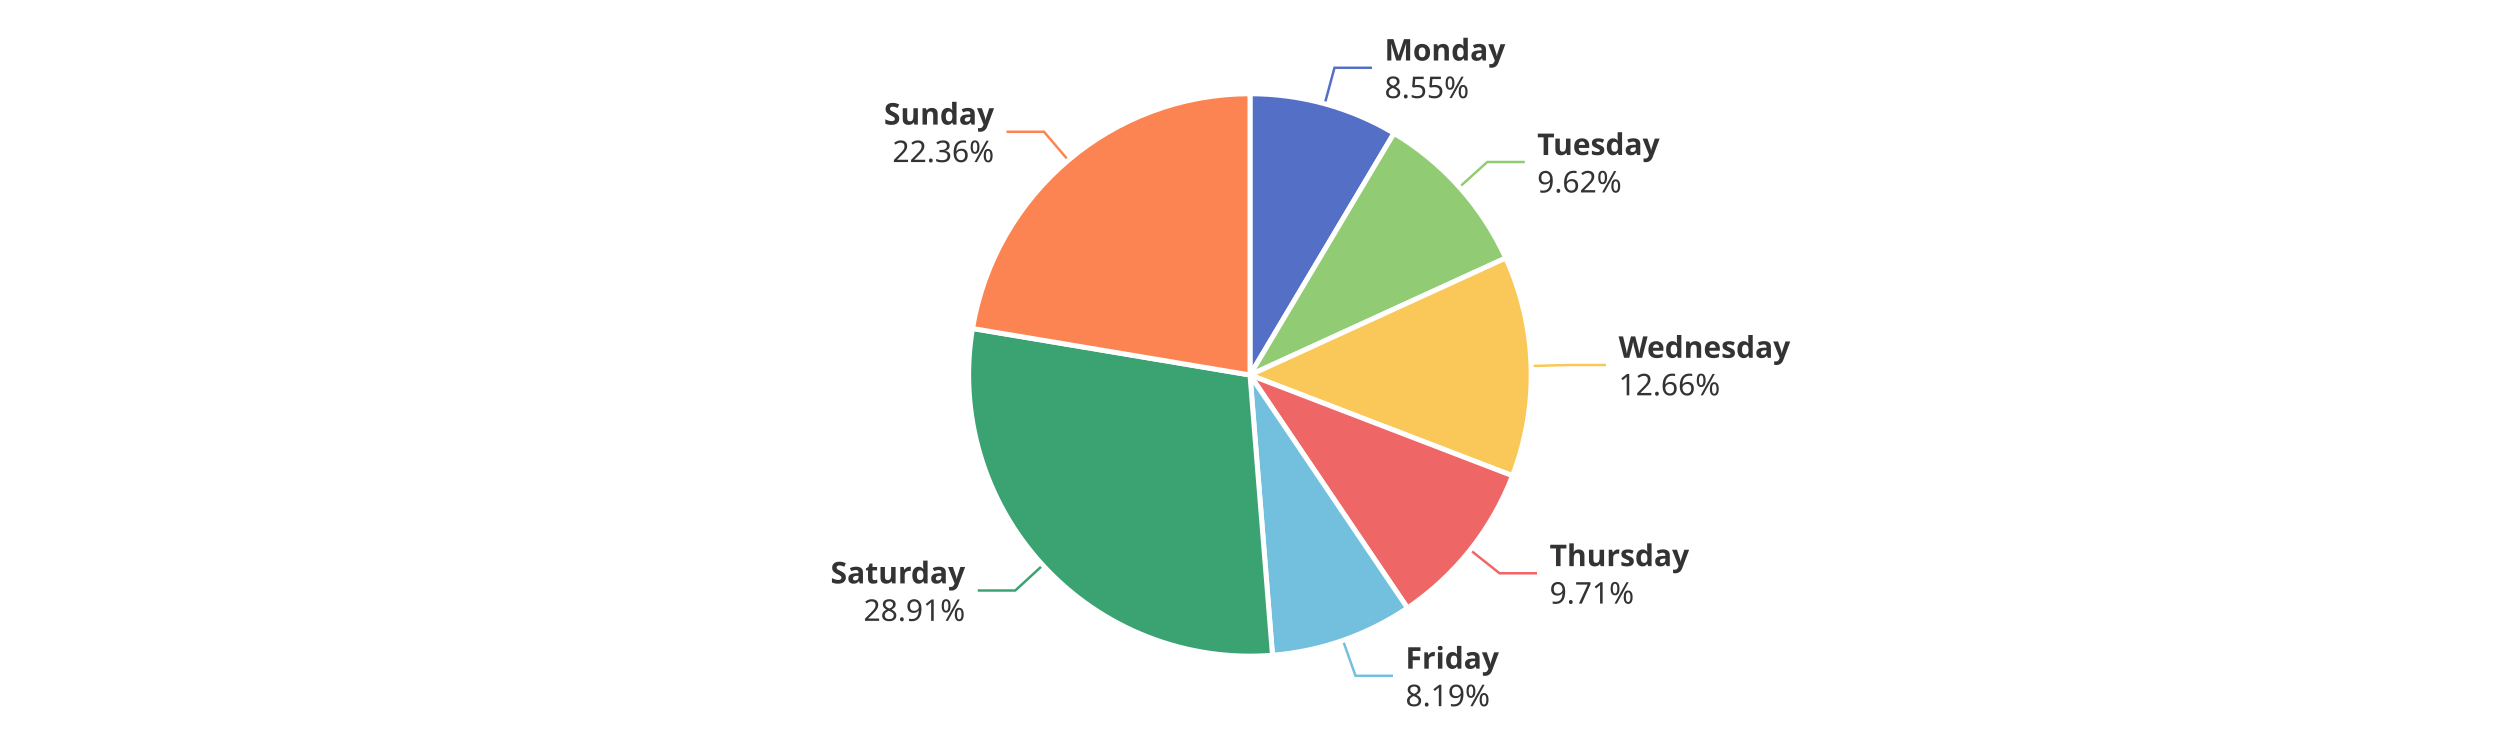
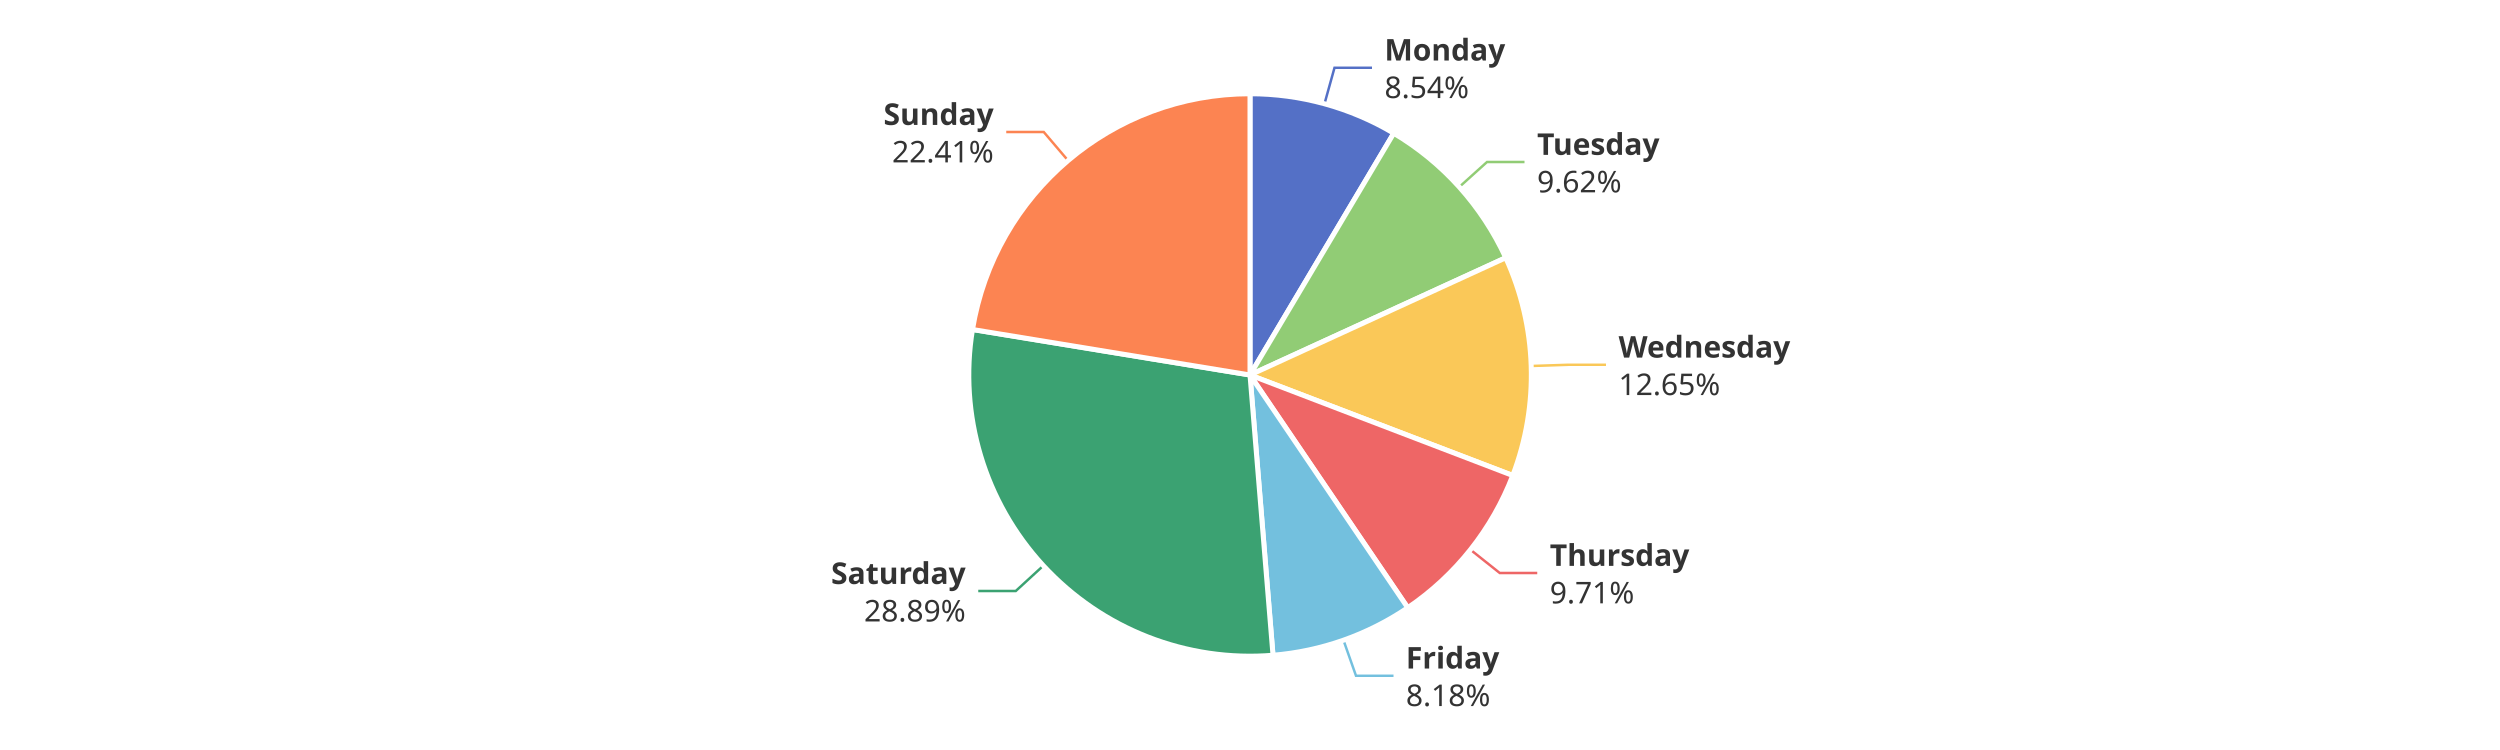
<svg xmlns="http://www.w3.org/2000/svg" width="1000" height="300" version="1.1" baseProfile="full" viewBox="0 0 1000 300">
  <rect width="1000" height="300" x="0" y="0" id="0" fill="#ffffff" />
-   <polyline points="529.9 41.5 533.8 27.1 548.8 27.1" fill="none" stroke="#5470c6" />
-   <polyline points="583.7 74.9 594.9 64.8 609.9 64.8" fill="none" stroke="#91cc75" />
-   <polyline points="612.4 146.4 627.4 146 642.4 146" fill="none" stroke="#fac858" />
-   <polyline points="588.1 220 599.8 229.3 614.8 229.3" fill="none" stroke="#ee6666" />
-   <polyline points="537.2 256.2 542.2 270.3 557.2 270.3" fill="none" stroke="#73c0de" />
-   <polyline points="417.1 226.1 406.1 236.2 391.1 236.2" fill="none" stroke="#3ba272" />
-   <polyline points="427.3 64.1 417.6 52.7 402.6 52.7" fill="none" stroke="#fc8452" />
-   <path d="M500 37.5A112.5 112.5 0 0 1 557.6 53.3L500 150Z" fill="#5470c6" stroke="#fff" stroke-width="2" stroke-linejoin="round" />
-   <path d="M557.6 53.3A112.5 112.5 0 0 1 602.3 103.2L500 150Z" fill="#91cc75" stroke="#fff" stroke-width="2" stroke-linejoin="round" />
-   <path d="M602.3 103.2A112.5 112.5 0 0 1 605 190.3L500 150Z" fill="#fac858" stroke="#fff" stroke-width="2" stroke-linejoin="round" />
-   <path d="M605 190.3A112.5 112.5 0 0 1 563 243.2L500 150Z" fill="#ee6666" stroke="#fff" stroke-width="2" stroke-linejoin="round" />
-   <path d="M563 243.2A112.5 112.5 0 0 1 509 262.1L500 150Z" fill="#73c0de" stroke="#fff" stroke-width="2" stroke-linejoin="round" />
-   <path d="M509 262.1A112.5 112.5 0 0 1 389 131.4L500 150Z" fill="#3ba272" stroke="#fff" stroke-width="2" stroke-linejoin="round" />
-   <path d="M389 131.4A112.5 112.5 0 0 1 500 37.5L500 150Z" fill="#fc8452" stroke="#fff" stroke-width="2" stroke-linejoin="round" />
-   <path d="M0 -15l42.8 0l0 30l-42.8 0Z" transform="translate(553.8336 27.071)" fill="none" />
-   <text dominant-baseline="central" text-anchor="start" style="font-size:12px;font-family:sans-serif;font-weight:bold;" y="-7.5" transform="translate(553.8336 27.071)" fill="#333" stroke="rgb(255,255,255)" stroke-width="2" paint-order="stroke" stroke-miterlimit="2">Monday</text>
-   <text dominant-baseline="central" text-anchor="start" style="font-size:12px;font-family:sans-serif;" y="7.5" transform="translate(553.8336 27.071)" fill="#333" stroke="rgb(255,255,255)" stroke-width="2" paint-order="stroke" stroke-miterlimit="2">8.55%</text>
-   <path d="M0 -15l46.2 0l0 30l-46.2 0Z" transform="translate(614.8866 64.8368)" fill="none" />
-   <text dominant-baseline="central" text-anchor="start" style="font-size:12px;font-family:sans-serif;font-weight:bold;" y="-7.5" transform="translate(614.8866 64.8368)" fill="#333" stroke="rgb(255,255,255)" stroke-width="2" paint-order="stroke" stroke-miterlimit="2">Tuesday</text>
-   <text dominant-baseline="central" text-anchor="start" style="font-size:12px;font-family:sans-serif;" y="7.5" transform="translate(614.8866 64.8368)" fill="#333" stroke="rgb(255,255,255)" stroke-width="2" paint-order="stroke" stroke-miterlimit="2">9.62%</text>
-   <path d="M0 -15l63.6 0l0 30l-63.6 0Z" transform="translate(647.4365 145.9755)" fill="none" />
-   <text dominant-baseline="central" text-anchor="start" style="font-size:12px;font-family:sans-serif;font-weight:bold;" y="-7.5" transform="translate(647.4365 145.9755)" fill="#333" stroke="rgb(255,255,255)" stroke-width="2" paint-order="stroke" stroke-miterlimit="2">Wednesday</text>
-   <text dominant-baseline="central" text-anchor="start" style="font-size:12px;font-family:sans-serif;" y="7.5" transform="translate(647.4365 145.9755)" fill="#333" stroke="rgb(255,255,255)" stroke-width="2" paint-order="stroke" stroke-miterlimit="2">12.66%</text>
-   <path d="M0 -15l50.2 0l0 30l-50.2 0Z" transform="translate(619.8474 229.289)" fill="none" />
-   <text dominant-baseline="central" text-anchor="start" style="font-size:12px;font-family:sans-serif;font-weight:bold;" y="-7.5" transform="translate(619.8474 229.289)" fill="#333" stroke="rgb(255,255,255)" stroke-width="2" paint-order="stroke" stroke-miterlimit="2">Thursday</text>
-   <text dominant-baseline="central" text-anchor="start" style="font-size:12px;font-family:sans-serif;" y="7.5" transform="translate(619.8474 229.289)" fill="#333" stroke="rgb(255,255,255)" stroke-width="2" paint-order="stroke" stroke-miterlimit="2">9.71%</text>
-   <path d="M0 -15l34.2 0l0 30l-34.2 0Z" transform="translate(562.2037 270.3125)" fill="none" />
-   <text dominant-baseline="central" text-anchor="start" style="font-size:12px;font-family:sans-serif;font-weight:bold;" y="-7.5" transform="translate(562.2037 270.3125)" fill="#333" stroke="rgb(255,255,255)" stroke-width="2" paint-order="stroke" stroke-miterlimit="2">Friday</text>
-   <text dominant-baseline="central" text-anchor="start" style="font-size:12px;font-family:sans-serif;" y="7.5" transform="translate(562.2037 270.3125)" fill="#333" stroke="rgb(255,255,255)" stroke-width="2" paint-order="stroke" stroke-miterlimit="2">8.19%</text>
-   <path d="M-48.2 -15l48.2 0l0 30l-48.2 0Z" transform="translate(386.0554 236.2013)" fill="none" />
-   <text dominant-baseline="central" text-anchor="end" style="font-size:12px;font-family:sans-serif;font-weight:bold;" y="-7.5" transform="translate(386.0554 236.2013)" fill="#333" stroke="rgb(255,255,255)" stroke-width="2" paint-order="stroke" stroke-miterlimit="2">Saturday</text>
-   <text dominant-baseline="central" text-anchor="end" style="font-size:12px;font-family:sans-serif;" y="7.5" transform="translate(386.0554 236.2013)" fill="#333" stroke="rgb(255,255,255)" stroke-width="2" paint-order="stroke" stroke-miterlimit="2">28.91%</text>
-   <path d="M-40.9 -15l40.9 0l0 30l-40.9 0Z" transform="translate(397.6294 52.6792)" fill="none" />
-   <text dominant-baseline="central" text-anchor="end" style="font-size:12px;font-family:sans-serif;font-weight:bold;" y="-7.5" transform="translate(397.6294 52.6792)" fill="#333" stroke="rgb(255,255,255)" stroke-width="2" paint-order="stroke" stroke-miterlimit="2">Sunday</text>
-   <text dominant-baseline="central" text-anchor="end" style="font-size:12px;font-family:sans-serif;" y="7.5" transform="translate(397.6294 52.6792)" fill="#333" stroke="rgb(255,255,255)" stroke-width="2" paint-order="stroke" stroke-miterlimit="2">22.36%</text>
+   <polyline points="529.8 41.5 533.8 27.1 548.8 27.1" fill="none" stroke="#5470c6" />
+   <polyline points="583.7 74.8 594.8 64.8 609.8 64.8" fill="none" stroke="#91cc75" />
+   <polyline points="612.4 146.4 627.4 145.9 642.4 145.9" fill="none" stroke="#fac858" />
+   <polyline points="588.2 219.9 599.9 229.2 614.9 229.2" fill="none" stroke="#ee6666" />
+   <polyline points="537.4 256.1 542.4 270.3 557.4 270.3" fill="none" stroke="#73c0de" />
+   <polyline points="417.3 226.3 406.3 236.4 391.3 236.4" fill="none" stroke="#3ba272" />
+   <polyline points="427.2 64.2 417.5 52.8 402.5 52.8" fill="none" stroke="#fc8452" />
+   <path d="M500 37.5A112.5 112.5 0 0 1 557.5 53.3L500 150Z" fill="#5470c6" stroke="#fff" stroke-width="2" stroke-linejoin="round" />
+   <path d="M557.5 53.3A112.5 112.5 0 0 1 602.3 103.1L500 150Z" fill="#91cc75" stroke="#fff" stroke-width="2" stroke-linejoin="round" />
+   <path d="M602.3 103.1A112.5 112.5 0 0 1 605.1 190.2L500 150Z" fill="#fac858" stroke="#fff" stroke-width="2" stroke-linejoin="round" />
+   <path d="M605.1 190.2A112.5 112.5 0 0 1 563.1 243.1L500 150Z" fill="#ee6666" stroke="#fff" stroke-width="2" stroke-linejoin="round" />
+   <path d="M563.1 243.1A112.5 112.5 0 0 1 509.2 262.1L500 150Z" fill="#73c0de" stroke="#fff" stroke-width="2" stroke-linejoin="round" />
+   <path d="M509.2 262.1A112.5 112.5 0 0 1 389 131.8L500 150Z" fill="#3ba272" stroke="#fff" stroke-width="2" stroke-linejoin="round" />
+   <path d="M389 131.8A112.5 112.5 0 0 1 500 37.5L500 150Z" fill="#fc8452" stroke="#fff" stroke-width="2" stroke-linejoin="round" />
+   <path d="M0 -15l42.8 0l0 30l-42.8 0Z" transform="translate(553.7983 27.0613)" fill="none" />
+   <text dominant-baseline="central" text-anchor="start" style="font-size:12px;font-family:sans-serif;font-weight:bold;" y="-7.5" transform="translate(553.7983 27.0613)" fill="#333" stroke="rgb(255,255,255)" stroke-width="2" paint-order="stroke" stroke-miterlimit="2">Monday</text>
+   <text dominant-baseline="central" text-anchor="start" style="font-size:12px;font-family:sans-serif;" y="7.5" transform="translate(553.7983 27.0613)" fill="#333" stroke="rgb(255,255,255)" stroke-width="2" paint-order="stroke" stroke-miterlimit="2">8.54%</text>
+   <path d="M0 -15l46.2 0l0 30l-46.2 0Z" transform="translate(614.8403 64.7851)" fill="none" />
+   <text dominant-baseline="central" text-anchor="start" style="font-size:12px;font-family:sans-serif;font-weight:bold;" y="-7.5" transform="translate(614.8403 64.7851)" fill="#333" stroke="rgb(255,255,255)" stroke-width="2" paint-order="stroke" stroke-miterlimit="2">Tuesday</text>
+   <text dominant-baseline="central" text-anchor="start" style="font-size:12px;font-family:sans-serif;" y="7.5" transform="translate(614.8403 64.7851)" fill="#333" stroke="rgb(255,255,255)" stroke-width="2" paint-order="stroke" stroke-miterlimit="2">9.62%</text>
+   <path d="M0 -15l63.6 0l0 30l-63.6 0Z" transform="translate(647.4333 145.875)" fill="none" />
+   <text dominant-baseline="central" text-anchor="start" style="font-size:12px;font-family:sans-serif;font-weight:bold;" y="-7.5" transform="translate(647.4333 145.875)" fill="#333" stroke="rgb(255,255,255)" stroke-width="2" paint-order="stroke" stroke-miterlimit="2">Wednesday</text>
+   <text dominant-baseline="central" text-anchor="start" style="font-size:12px;font-family:sans-serif;" y="7.5" transform="translate(647.4333 145.875)" fill="#333" stroke="rgb(255,255,255)" stroke-width="2" paint-order="stroke" stroke-miterlimit="2">12.65%</text>
+   <path d="M0 -15l50.2 0l0 30l-50.2 0Z" transform="translate(619.9292 229.1859)" fill="none" />
+   <text dominant-baseline="central" text-anchor="start" style="font-size:12px;font-family:sans-serif;font-weight:bold;" y="-7.5" transform="translate(619.9292 229.1859)" fill="#333" stroke="rgb(255,255,255)" stroke-width="2" paint-order="stroke" stroke-miterlimit="2">Thursday</text>
+   <text dominant-baseline="central" text-anchor="start" style="font-size:12px;font-family:sans-serif;" y="7.5" transform="translate(619.9292 229.1859)" fill="#333" stroke="rgb(255,255,255)" stroke-width="2" paint-order="stroke" stroke-miterlimit="2">9.71%</text>
+   <path d="M0 -15l34.2 0l0 30l-34.2 0Z" transform="translate(562.3589 270.2579)" fill="none" />
+   <text dominant-baseline="central" text-anchor="start" style="font-size:12px;font-family:sans-serif;font-weight:bold;" y="-7.5" transform="translate(562.3589 270.2579)" fill="#333" stroke="rgb(255,255,255)" stroke-width="2" paint-order="stroke" stroke-miterlimit="2">Friday</text>
+   <text dominant-baseline="central" text-anchor="start" style="font-size:12px;font-family:sans-serif;" y="7.5" transform="translate(562.3589 270.2579)" fill="#333" stroke="rgb(255,255,255)" stroke-width="2" paint-order="stroke" stroke-miterlimit="2">8.18%</text>
+   <path d="M-48.2 -15l48.2 0l0 30l-48.2 0Z" transform="translate(386.2652 236.4294)" fill="none" />
+   <text dominant-baseline="central" text-anchor="end" style="font-size:12px;font-family:sans-serif;font-weight:bold;" y="-7.5" transform="translate(386.2652 236.4294)" fill="#333" stroke="rgb(255,255,255)" stroke-width="2" paint-order="stroke" stroke-miterlimit="2">Saturday</text>
+   <text dominant-baseline="central" text-anchor="end" style="font-size:12px;font-family:sans-serif;" y="7.5" transform="translate(386.2652 236.4294)" fill="#333" stroke="rgb(255,255,255)" stroke-width="2" paint-order="stroke" stroke-miterlimit="2">28.89%</text>
+   <path d="M-40.9 -15l40.9 0l0 30l-40.9 0Z" transform="translate(397.4698 52.8145)" fill="none" />
+   <text dominant-baseline="central" text-anchor="end" style="font-size:12px;font-family:sans-serif;font-weight:bold;" y="-7.5" transform="translate(397.4698 52.8145)" fill="#333" stroke="rgb(255,255,255)" stroke-width="2" paint-order="stroke" stroke-miterlimit="2">Sunday</text>
+   <text dominant-baseline="central" text-anchor="end" style="font-size:12px;font-family:sans-serif;" y="7.5" transform="translate(397.4698 52.8145)" fill="#333" stroke="rgb(255,255,255)" stroke-width="2" paint-order="stroke" stroke-miterlimit="2">22.41%</text>
</svg>
